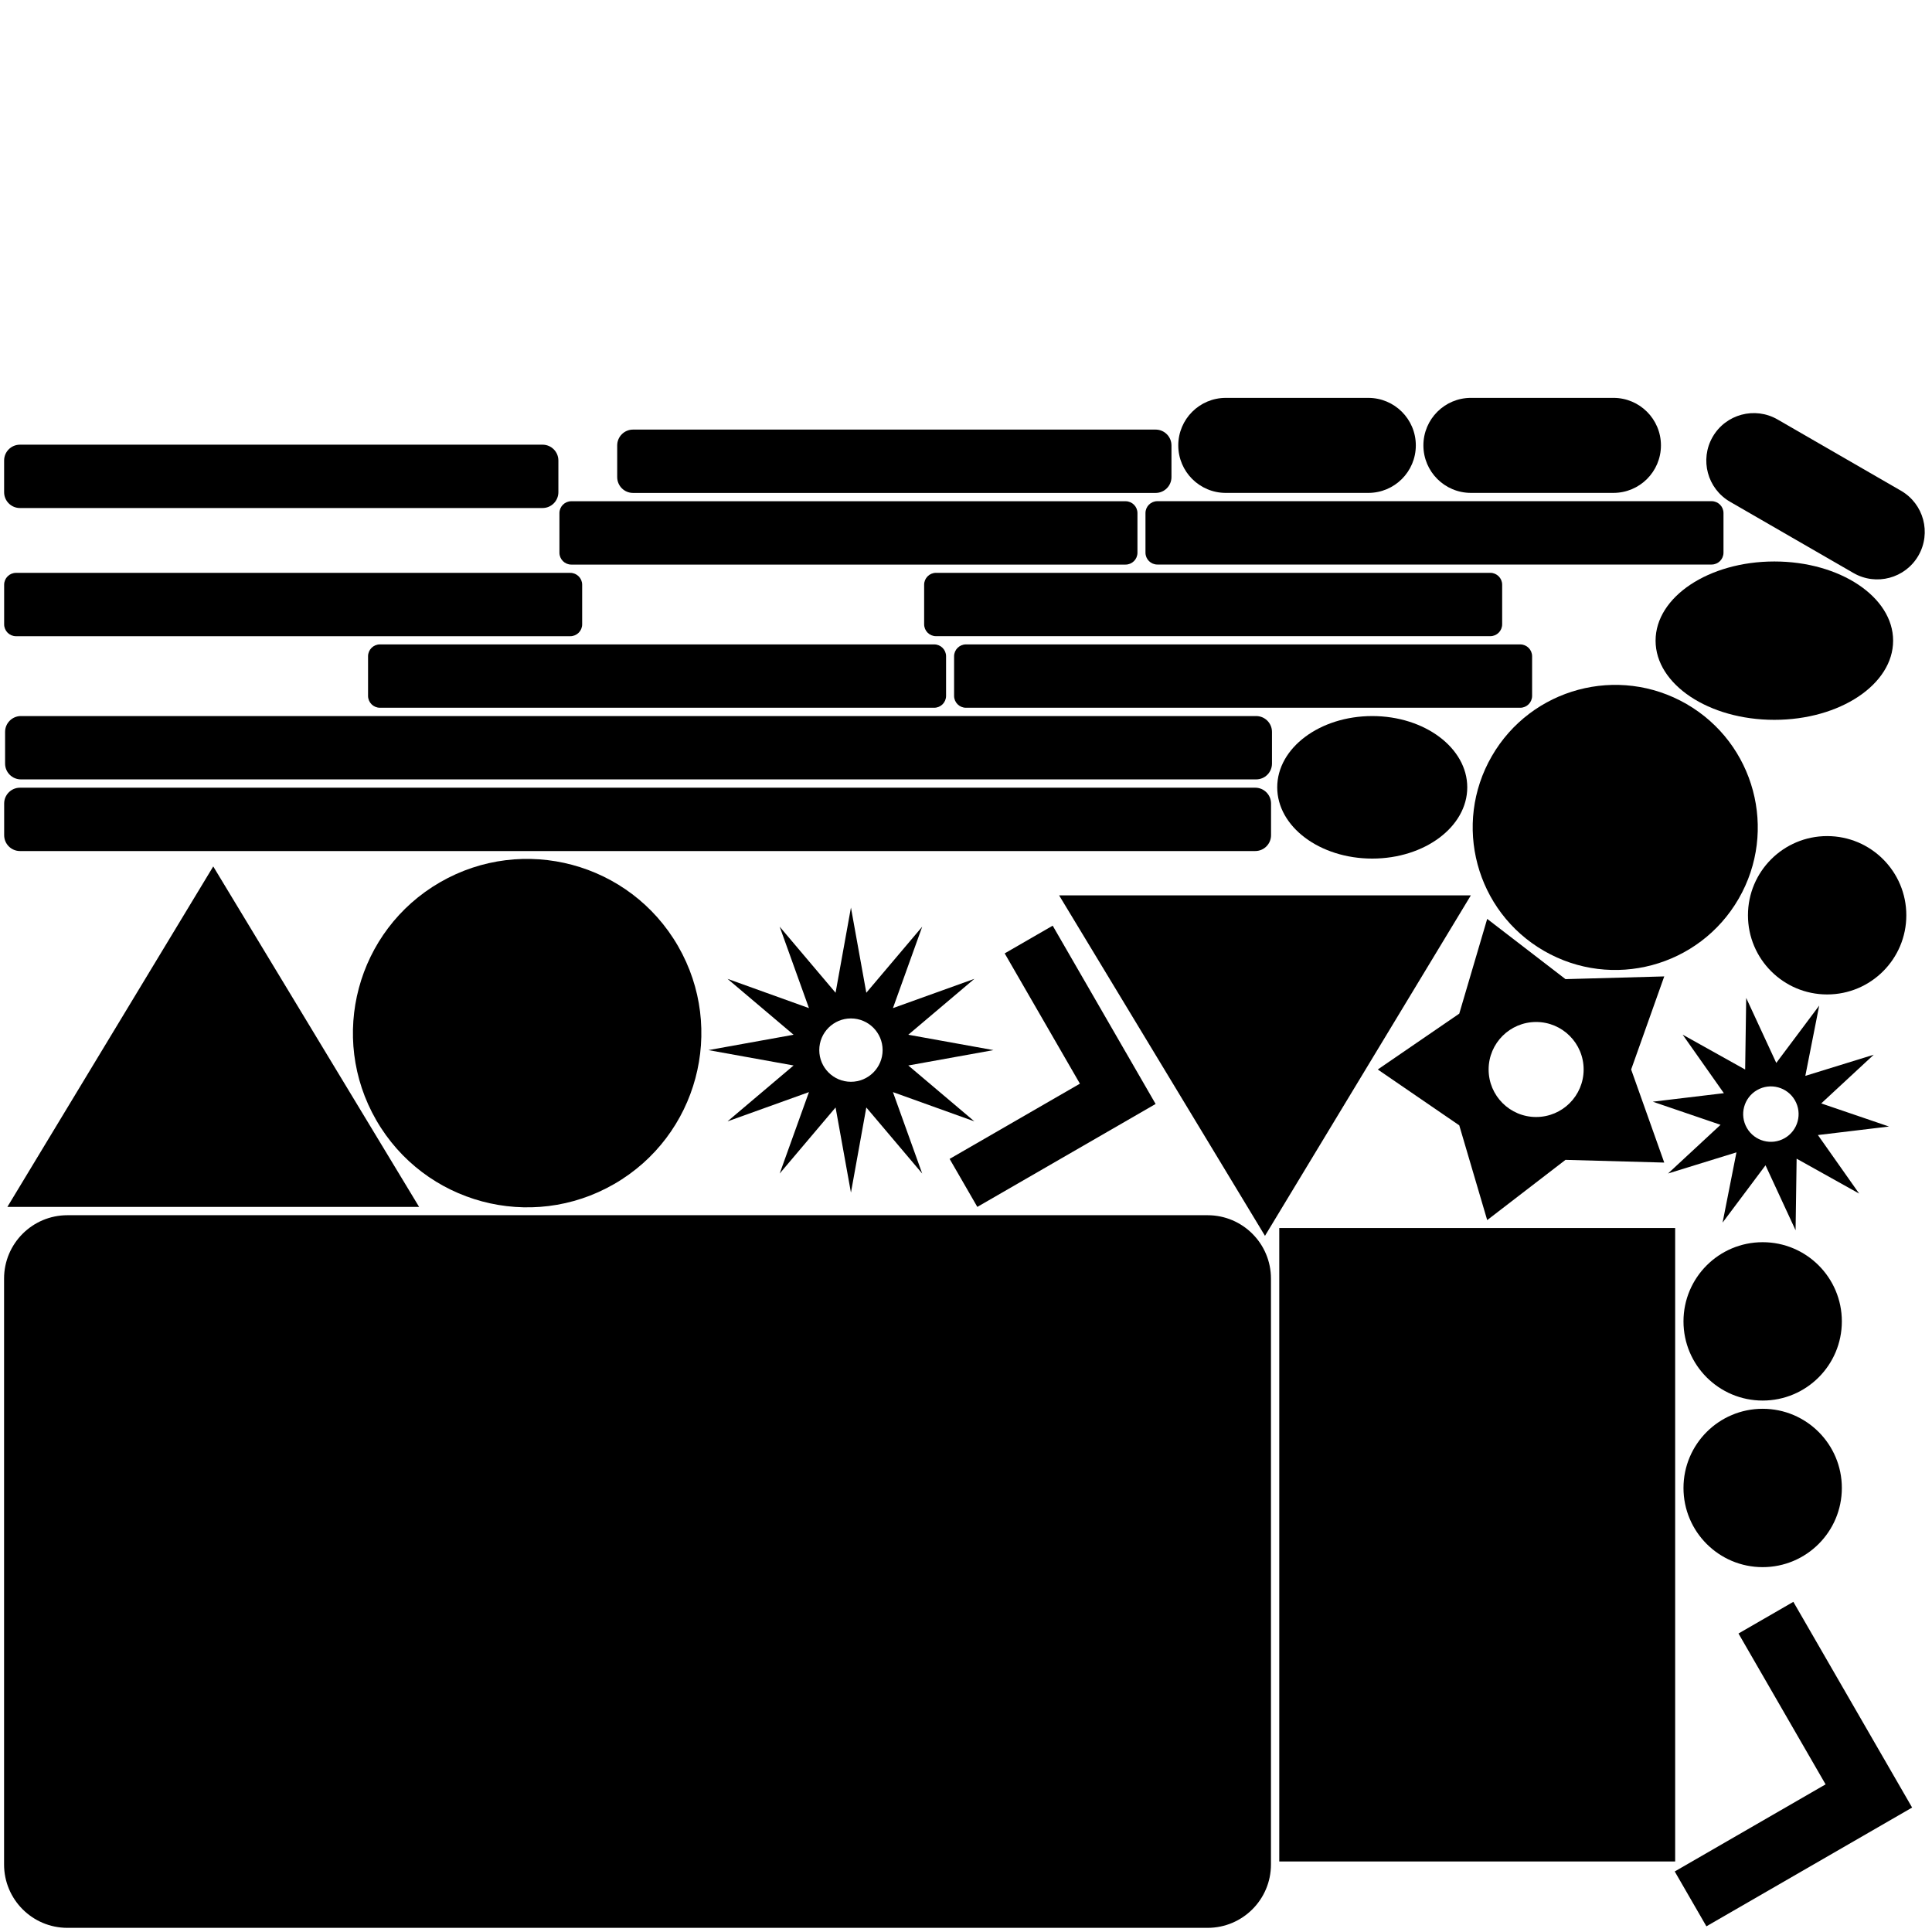
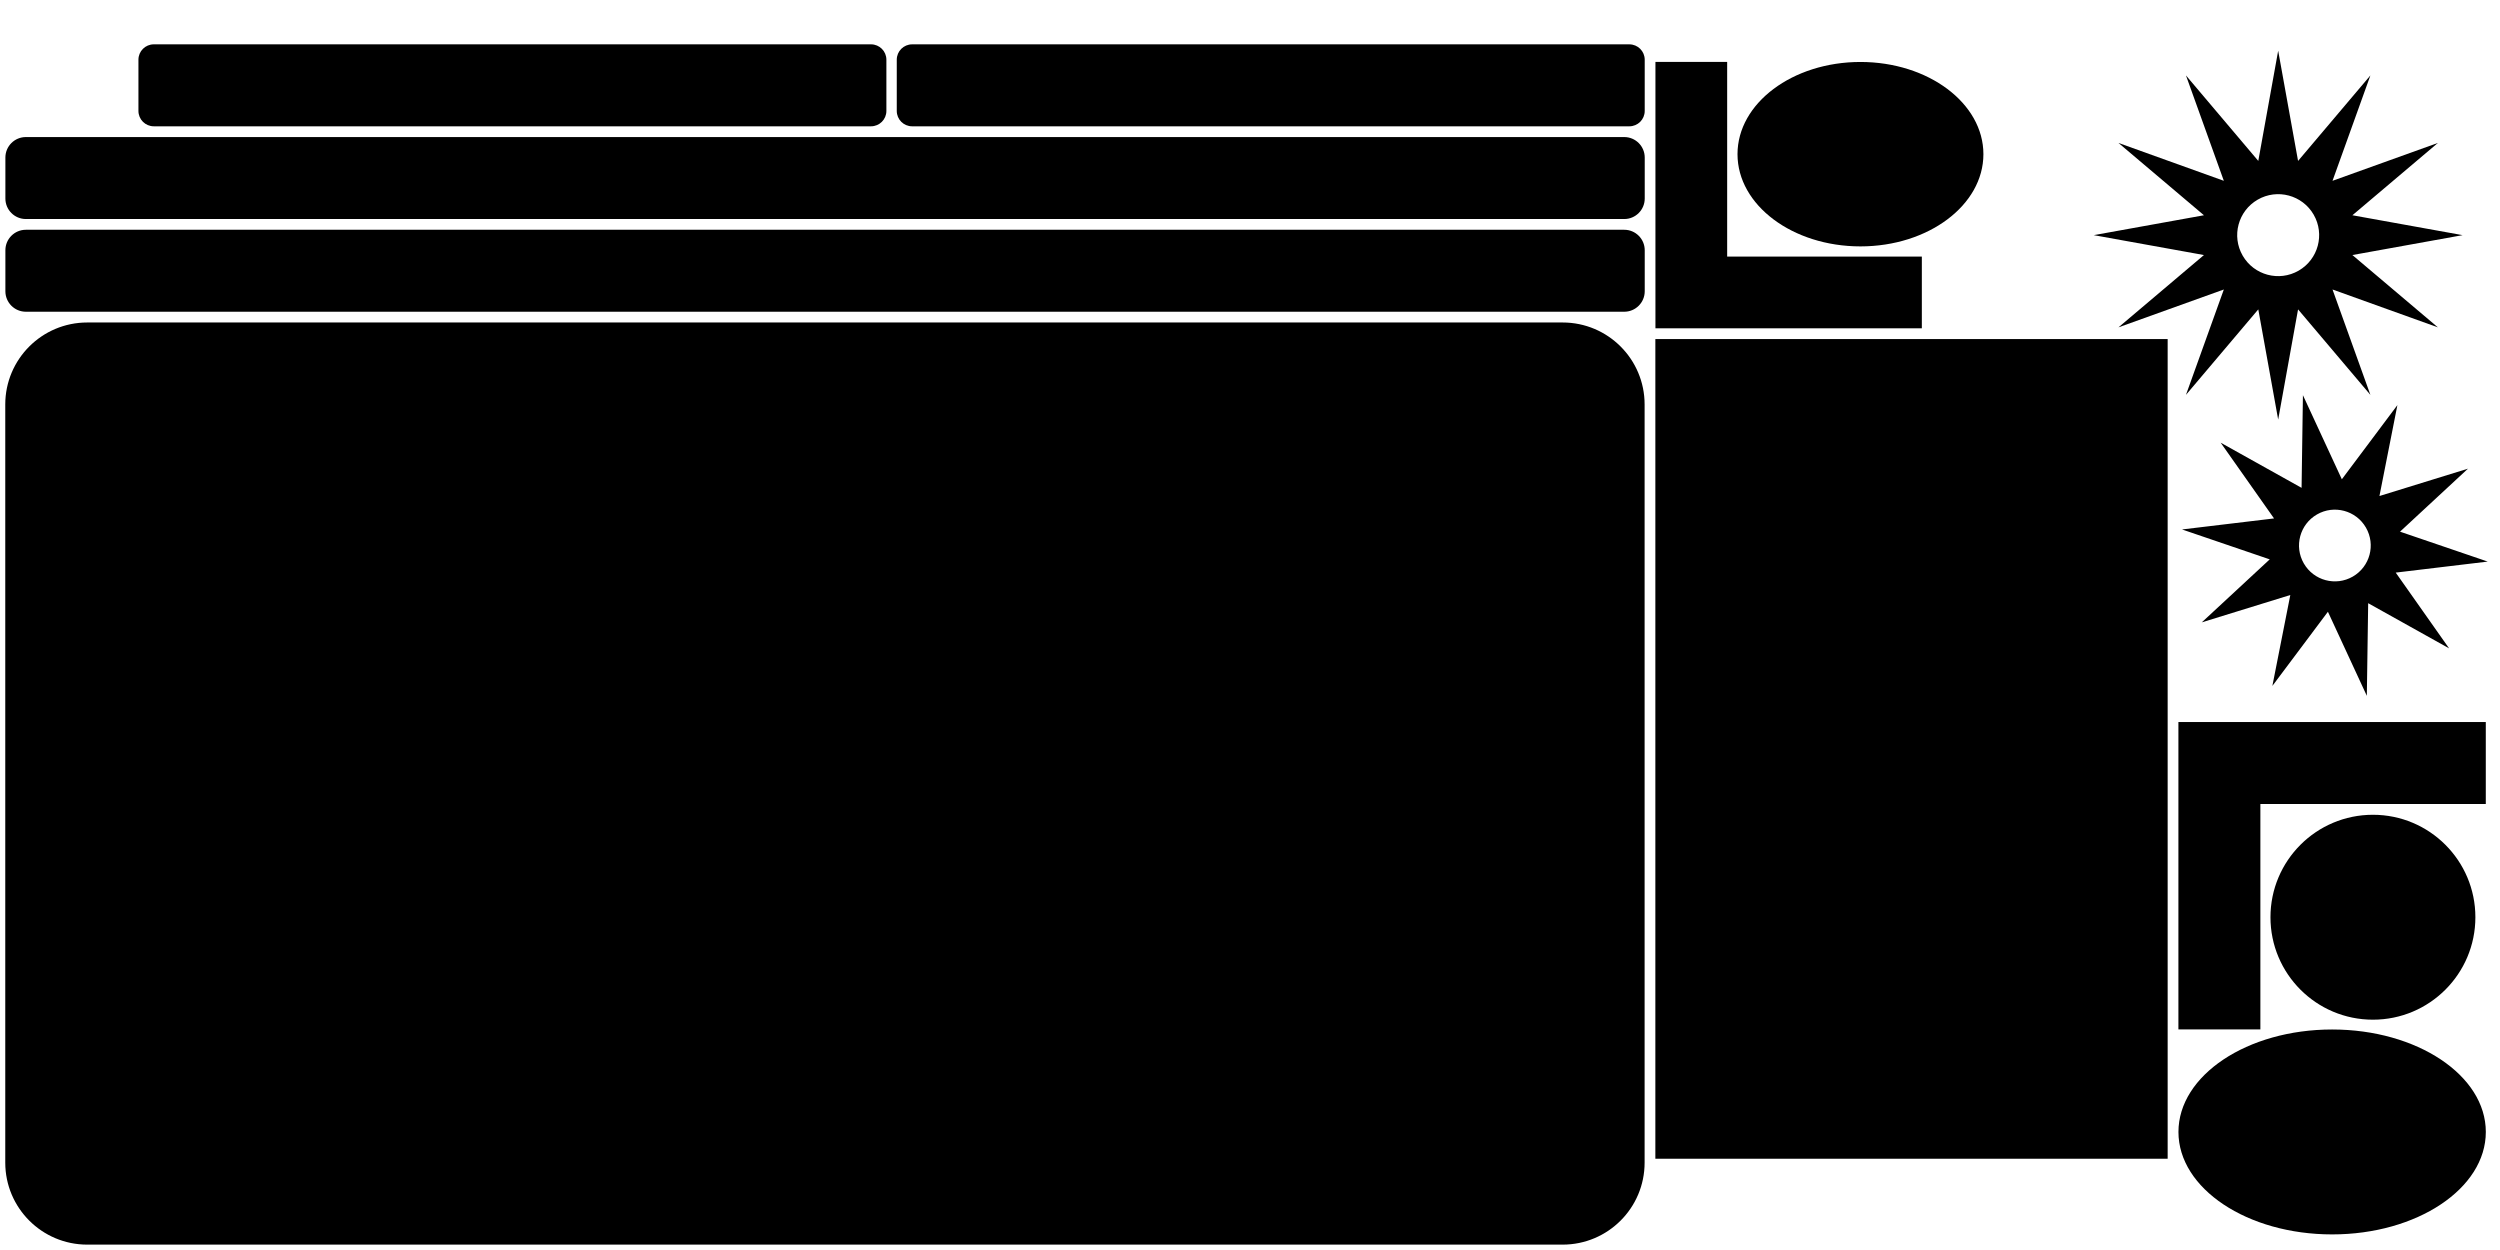
- <svg viewBox="0 0 2440 2440" width="2440" height="2440">
-   <path d="M 80,0 L 1520,0 A 80,80 0 0,1 1600,80 L 1600,820 A 80,80 0 0,1 1520,900 L 80,900 A 80,80 0 0,1 0,820 L 0,80 A 80,80 0 0,1 80,0 Z" color="black" fill="black" stroke="none" transform="translate(5.138,1534.750) rotate(0.000,79.835,-5.250)" />
-   <path d="M 0,0 L 800,0 L 800,500 L 0,500 Z M 60,60 L 280,60 L 280,180 L 60,180 Z M 520,60 L 740,60 L 740,180 L 520,180 Z M 60,320 L 280,320 L 280,440 L 60,440 Z M 520,320 L 740,320 L 740,440 L 520,440 Z" color="black" fill="black" stroke="none" transform="translate(1615.630,2361.425) rotate(270.000,-5.250,-5.250)" />
-   <path d="M 0,430 L 520,430 L 260,0 Z M 225,240 A 25,25 0 0,0 175,240 A 25,25 0 0,0 225,240 Z M 345,240 A 25,25 0 0,0 295,240 A 25,25 0 0,0 345,240 Z M 285,150 A 25,25 0 0,0 235,150 A 25,25 0 0,0 285,150 Z" color="black" fill="black" stroke="none" transform="translate(1876.213,690.290) rotate(180.000,-9.310,435.250)" />
-   <path d="M 0,430 L 520,430 L 260,0 Z M 225,240 A 25,25 0 0,0 175,240 A 25,25 0 0,0 225,240 Z M 345,240 A 25,25 0 0,0 295,240 A 25,25 0 0,0 345,240 Z M 285,150 A 25,25 0 0,0 235,150 A 25,25 0 0,0 285,150 Z" color="black" fill="black" stroke="none" transform="translate(9.310,1094.250) rotate(0.000,-9.310,435.250)" />
-   <path d="M 220,0 A 220,220 0 0,0 -220,0 A 220,220 0 0,0 220,0 Z M 120,0 A 120,120 0 0,0 -120,0 A 120,120 0 0,0 120,0 Z" color="black" fill="black" stroke="none" transform="translate(327.857,1109.691) rotate(240.000,225.265,-0.000)" />
-   <path d="M 180,0 L 72.444,19.411 L 155.885,90 L 53.033,53.033 L 90,155.885 L 19.411,72.444 L 1.10218211923E-14,180 L -19.411,72.444 L -90,155.885 L -53.033,53.033 L -155.885,90 L -72.444,19.411 L -180,2.20436423847E-14 L -72.444,-19.411 L -155.885,-90 L -53.033,-53.033 L -90,-155.885 L -19.411,-72.444 L -3.3065463577E-14,-180 L 19.411,-72.444 L 90,-155.885 L 53.033,-53.033 L 155.885,-90 L 72.444,-19.411 Z M 40,0 A 40,40 0 0,0 -40,0 A 40,40 0 0,0 40,0 Z" color="black" fill="black" stroke="none" transform="translate(1074.693,1326.227) rotate(0.000,-84.341,-22.599)" />
-   <path d="M 200,0 L 97.082,70.534 L 61.803,190.211 L -37.082,114.127 L -161.803,117.557 L -120,1.46957615898E-14 L -161.803,-117.557 L -37.082,-114.127 L 61.803,-190.211 L 97.082,-70.534 Z M 60,0 A 60,60 0 0,0 -60,0 A 60,60 0 0,0 60,0 Z" color="black" fill="black" stroke="none" transform="translate(1521.468,1350.708) rotate(180.000,209.287,-0.000)" />
-   <path d="M 20,0 L 1580,0 A 20,20 0 0,1 1600,20 L 1600,60 A 20,20 0 0,1 1580,80 L 20,80 A 20,20 0 0,1 0,60 L 0,20 A 20,20 0 0,1 20,0 Z" color="black" fill="black" stroke="none" transform="translate(5.258,994.813) rotate(0.000,19.675,-5.250)" />
-   <path d="M 20,0 L 1580,0 A 20,20 0 0,1 1600,20 L 1600,60 A 20,20 0 0,1 1580,80 L 20,80 A 20,20 0 0,1 0,60 L 0,20 A 20,20 0 0,1 20,0 Z" color="black" fill="black" stroke="none" transform="translate(6.432,904.333) rotate(0.000,19.675,-5.250)" />
-   <path d="M 180,0 A 180,180 0 0,0 -180,0 A 180,180 0 0,0 180,0 Z M 90,0 A 90,90 0 0,0 -90,0 A 90,90 0 0,0 90,0 Z" color="black" fill="black" stroke="none" transform="translate(1762.049,1205.440) rotate(120.000,185.265,0.000)" />
-   <path d="M 150,0 L 61.819,20.086 L 121.353,88.168 L 38.206,52.586 L 46.353,142.658 L 3.98010209723E-15,65 L -46.353,142.658 L -38.206,52.586 L -121.353,88.168 L -61.819,20.086 L -150,1.83697019872E-14 L -61.819,-20.086 L -121.353,-88.168 L -38.206,-52.586 L -46.353,-142.658 L -1.19403062917E-14,-65 L 46.353,-142.658 L 38.206,-52.586 L 121.353,-88.168 L 61.819,-20.086 Z M 35,0 A 35,35 0 0,0 -35,0 A 35,35 0 0,0 35,0 Z" color="black" fill="black" stroke="none" transform="translate(2381.690,1414.663) rotate(150.000,-71.561,-23.252)" />
-   <path d="M 0,0 L 300,0 L 300,80 L 80,80 L 80,300 L 0,300 Z" color="black" fill="black" stroke="none" transform="translate(2427.314,2290.000) rotate(150.000,-5.250,-5.250)" />
-   <path d="M 0,0 L 260,0 L 260,70 L 70,70 L 70,260 L 0,260 Z" color="black" fill="black" stroke="none" transform="translate(1471.901,1401.412) rotate(150.000,-5.250,-5.250)" />
-   <path d="M 15,0 L 65,0 A 15,15 0 0,1 80,15 L 80,715 A 15,15 0 0,1 65,730 L 15,730 A 15,15 0 0,1 0,715 L 0,15 A 15,15 0 0,1 15,0 Z" color="black" fill="black" stroke="none" transform="translate(1185.353,884.756) rotate(270.000,14.349,-5.257)" />
-   <path d="M 15,0 L 65,0 A 15,15 0 0,1 80,15 L 80,715 A 15,15 0 0,1 65,730 L 15,730 A 15,15 0 0,1 0,715 L 0,15 A 15,15 0 0,1 15,0 Z" color="black" fill="black" stroke="none" transform="translate(445.223,884.747) rotate(270.000,14.349,-5.257)" />
-   <path d="M 15,0 L 65,0 A 15,15 0 0,1 80,15 L 80,715 A 15,15 0 0,1 65,730 L 15,730 A 15,15 0 0,1 0,715 L 0,15 A 15,15 0 0,1 15,0 Z" color="black" fill="black" stroke="none" transform="translate(726.141,743.099) rotate(90.000,14.349,-5.257)" />
-   <path d="M 15,0 L 65,0 A 15,15 0 0,1 80,15 L 80,715 A 15,15 0 0,1 65,730 L 15,730 A 15,15 0 0,1 0,715 L 0,15 A 15,15 0 0,1 15,0 Z" color="black" fill="black" stroke="none" transform="translate(1888.047,743.055) rotate(90.000,14.349,-5.257)" />
-   <path d="M 15,0 L 65,0 A 15,15 0 0,1 80,15 L 80,715 A 15,15 0 0,1 65,730 L 15,730 A 15,15 0 0,1 0,715 L 0,15 A 15,15 0 0,1 15,0 Z" color="black" fill="black" stroke="none" transform="translate(1427.442,652.641) rotate(90.000,14.349,-5.257)" />
-   <path d="M 15,0 L 65,0 A 15,15 0 0,1 80,15 L 80,715 A 15,15 0 0,1 65,730 L 15,730 A 15,15 0 0,1 0,715 L 0,15 A 15,15 0 0,1 15,0 Z" color="black" fill="black" stroke="none" transform="translate(2167.572,652.573) rotate(90.000,14.349,-5.257)" />
-   <path d="M 150,0 A 150,100 0 0,1 9.18485099361E-15,100 A 150,100 0 0,1 -150,1.22464679915E-14 A 150,100 0 0,1 -2.75545529808E-14,-100 A 150,100 0 0,1 150,-2.44929359829E-14 Z" color="black" fill="black" stroke="none" transform="translate(1930.335,809.113) rotate(180.000,155.281,0.000)" />
-   <path d="M 20,0 L 680,0 A 20,20 0 0,1 700,20 L 700,60 A 20,20 0 0,1 680,80 L 20,80 A 20,20 0 0,1 0,60 L 0,20 A 20,20 0 0,1 20,0 Z" color="black" fill="black" stroke="none" transform="translate(665.852,652.103) rotate(180.000,19.675,-5.250)" />
-   <path d="M 20,0 L 680,0 A 20,20 0 0,1 700,20 L 700,60 A 20,20 0 0,1 680,80 L 20,80 A 20,20 0 0,1 0,60 L 0,20 A 20,20 0 0,1 20,0 Z" color="black" fill="black" stroke="none" transform="translate(779.489,542.544) rotate(0.000,19.675,-5.250)" />
-   <path d="M 120,0 A 120,90 0 0,1 7.34788079488E-15,90 A 120,90 0 0,1 -120,1.10218211923E-14 A 120,90 0 0,1 -2.20436423847E-14,-90 A 120,90 0 0,1 120,-2.20436423847E-14 Z" color="black" fill="black" stroke="none" transform="translate(1482.514,994.339) rotate(180.000,125.273,0.000)" />
-   <path d="M 100,0 A 100,100 0 0,1 6.12323399574E-15,100 A 100,100 0 0,1 -100,1.22464679915E-14 A 100,100 0 0,1 -1.83697019872E-14,-100 A 100,100 0 0,1 100,-2.44929359829E-14 Z" color="black" fill="black" stroke="none" transform="translate(443.251,1303.551) rotate(180.000,105.264,-0.000)" />
-   <path d="M 100,0 A 100,100 0 0,1 6.12323399574E-15,100 A 100,100 0 0,1 -100,1.22464679915E-14 A 100,100 0 0,1 -1.83697019872E-14,-100 A 100,100 0 0,1 100,-2.44929359829E-14 Z" color="black" fill="black" stroke="none" transform="translate(2015.615,1668.821) rotate(180.000,105.264,-0.000)" />
-   <path d="M 100,0 A 100,100 0 0,1 6.12323399574E-15,100 A 100,100 0 0,1 -100,1.22464679915E-14 A 100,100 0 0,1 -1.83697019872E-14,-100 A 100,100 0 0,1 100,-2.44929359829E-14 Z" color="black" fill="black" stroke="none" transform="translate(2015.615,1879.206) rotate(180.000,105.264,-0.000)" />
-   <path d="M 100,0 A 100,100 0 0,1 6.12323399574E-15,100 A 100,100 0 0,1 -100,1.22464679915E-14 A 100,100 0 0,1 -1.83697019872E-14,-100 A 100,100 0 0,1 100,-2.44929359829E-14 Z" color="black" fill="black" stroke="none" transform="translate(2097.043,1155.929) rotate(180.000,105.264,-0.000)" />
-   <path d="M 60,0 L 240,0 A 60,60 0 0,1 300,60 L 300,60 A 60,60 0 0,1 240,120 L 60,120 A 60,60 0 0,1 0,60 L 0,60 A 60,60 0 0,1 60,0 Z" color="black" fill="black" stroke="none" transform="translate(2187.625,530.330) rotate(30.000,59.704,-5.250)" />
-   <path d="M 60,0 L 240,0 A 60,60 0 0,1 300,60 L 300,60 A 60,60 0 0,1 240,120 L 60,120 A 60,60 0 0,1 0,60 L 0,60 A 60,60 0 0,1 60,0 Z" color="black" fill="black" stroke="none" transform="translate(1488.092,502.501) rotate(0.000,59.704,-5.250)" />
-   <path d="M 60,0 L 240,0 A 60,60 0 0,1 300,60 L 300,60 A 60,60 0 0,1 240,120 L 60,120 A 60,60 0 0,1 0,60 L 0,60 A 60,60 0 0,1 60,0 Z" color="black" fill="black" stroke="none" transform="translate(1797.671,502.490) rotate(0.000,59.704,-5.250)" />
+ <svg viewBox="0 0 2440 1220" width="2440" height="1220">
+   <path d="M 80,0 L 1520,0 A 80,80 0 0,1 1600,80 L 1600,820 A 80,80 0 0,1 1520,900 L 80,900 A 80,80 0 0,1 0,820 L 0,80 A 80,80 0 0,1 80,0 Z" color="black" fill="black" stroke="none" transform="translate(5.138,314.750) rotate(0.000,79.835,-5.250)" />
+   <path d="M 0,0 L 800,0 L 800,500 L 0,500 Z M 60,60 L 280,60 L 280,180 L 60,180 Z M 520,60 L 740,60 L 740,180 L 520,180 Z M 60,320 L 280,320 L 280,440 L 60,440 Z M 520,320 L 740,320 L 740,440 L 520,440 Z" color="black" fill="black" stroke="none" transform="translate(1615.630,1141.425) rotate(270.000,-5.250,-5.250)" />
+   <path d="M 180,0 L 72.444,19.411 L 155.885,90 L 53.033,53.033 L 90,155.885 L 19.411,72.444 L 1.10218211923E-14,180 L -19.411,72.444 L -90,155.885 L -53.033,53.033 L -155.885,90 L -72.444,19.411 L -180,2.20436423847E-14 L -72.444,-19.411 L -155.885,-90 L -53.033,-53.033 L -90,-155.885 L -19.411,-72.444 L -3.3065463577E-14,-180 L 19.411,-72.444 L 90,-155.885 L 53.033,-53.033 L 155.885,-90 L 72.444,-19.411 Z M 40,0 A 40,40 0 0,0 -40,0 A 40,40 0 0,0 40,0 Z" color="black" fill="black" stroke="none" transform="translate(2223.497,274.703) rotate(330.000,-84.341,-22.599)" />
+   <path d="M 20,0 L 1580,0 A 20,20 0 0,1 1600,20 L 1600,60 A 20,20 0 0,1 1580,80 L 20,80 A 20,20 0 0,1 0,60 L 0,20 A 20,20 0 0,1 20,0 Z" color="black" fill="black" stroke="none" transform="translate(5.258,224.251) rotate(0.000,19.675,-5.250)" />
+   <path d="M 20,0 L 1580,0 A 20,20 0 0,1 1600,20 L 1600,60 A 20,20 0 0,1 1580,80 L 20,80 A 20,20 0 0,1 0,60 L 0,20 A 20,20 0 0,1 20,0 Z" color="black" fill="black" stroke="none" transform="translate(5.258,133.771) rotate(0.000,19.675,-5.250)" />
+   <path d="M 150,0 L 61.819,20.086 L 121.353,88.168 L 38.206,52.586 L 46.353,142.658 L 3.98010209723E-15,65 L -46.353,142.658 L -38.206,52.586 L -121.353,88.168 L -61.819,20.086 L -150,1.83697019872E-14 L -61.819,-20.086 L -121.353,-88.168 L -38.206,-52.586 L -46.353,-142.658 L -1.19403062917E-14,-65 L 46.353,-142.658 L 38.206,-52.586 L 121.353,-88.168 L 61.819,-20.086 Z M 35,0 A 35,35 0 0,0 -35,0 A 35,35 0 0,0 35,0 Z" color="black" fill="black" stroke="none" transform="translate(2276.802,571.320) rotate(330.000,-71.561,-23.252)" />
+   <path d="M 0,0 L 300,0 L 300,80 L 80,80 L 80,300 L 0,300 Z" color="black" fill="black" stroke="none" transform="translate(2126.130,704.703) rotate(0.000,-5.250,-5.250)" />
+   <path d="M 0,0 L 260,0 L 260,70 L 70,70 L 70,260 L 0,260 Z" color="black" fill="black" stroke="none" transform="translate(1615.712,330.925) rotate(270.000,-5.250,-5.250)" />
+   <path d="M 15,0 L 65,0 A 15,15 0 0,1 80,15 L 80,715 A 15,15 0 0,1 65,730 L 15,730 A 15,15 0 0,1 0,715 L 0,15 A 15,15 0 0,1 15,0 Z" color="black" fill="black" stroke="none" transform="translate(855.637,114.190) rotate(270.000,14.349,-5.257)" />
+   <path d="M 15,0 L 65,0 A 15,15 0 0,1 80,15 L 80,715 A 15,15 0 0,1 65,730 L 15,730 A 15,15 0 0,1 0,715 L 0,15 A 15,15 0 0,1 15,0 Z" color="black" fill="black" stroke="none" transform="translate(115.508,114.180) rotate(270.000,14.349,-5.257)" />
+   <path d="M 150,0 A 150,100 0 0,1 9.18485099361E-15,100 A 150,100 0 0,1 -150,1.22464679915E-14 A 150,100 0 0,1 -2.75545529808E-14,-100 A 150,100 0 0,1 150,-2.44929359829E-14 Z" color="black" fill="black" stroke="none" transform="translate(1965.599,1104.783) rotate(180.000,155.281,0.000)" />
+   <path d="M 120,0 A 120,90 0 0,1 7.34788079488E-15,90 A 120,90 0 0,1 -120,1.10218211923E-14 A 120,90 0 0,1 -2.20436423847E-14,-90 A 120,90 0 0,1 120,-2.20436423847E-14 Z" color="black" fill="black" stroke="none" transform="translate(1565.257,150.482) rotate(180.000,125.273,0.000)" />
+   <path d="M 100,0 A 100,100 0 0,1 6.12323399574E-15,100 A 100,100 0 0,1 -100,1.22464679915E-14 A 100,100 0 0,1 -1.83697019872E-14,-100 A 100,100 0 0,1 100,-2.44929359829E-14 Z" color="black" fill="black" stroke="none" transform="translate(2105.446,895.218) rotate(180.000,105.264,-0.000)" />
</svg>
